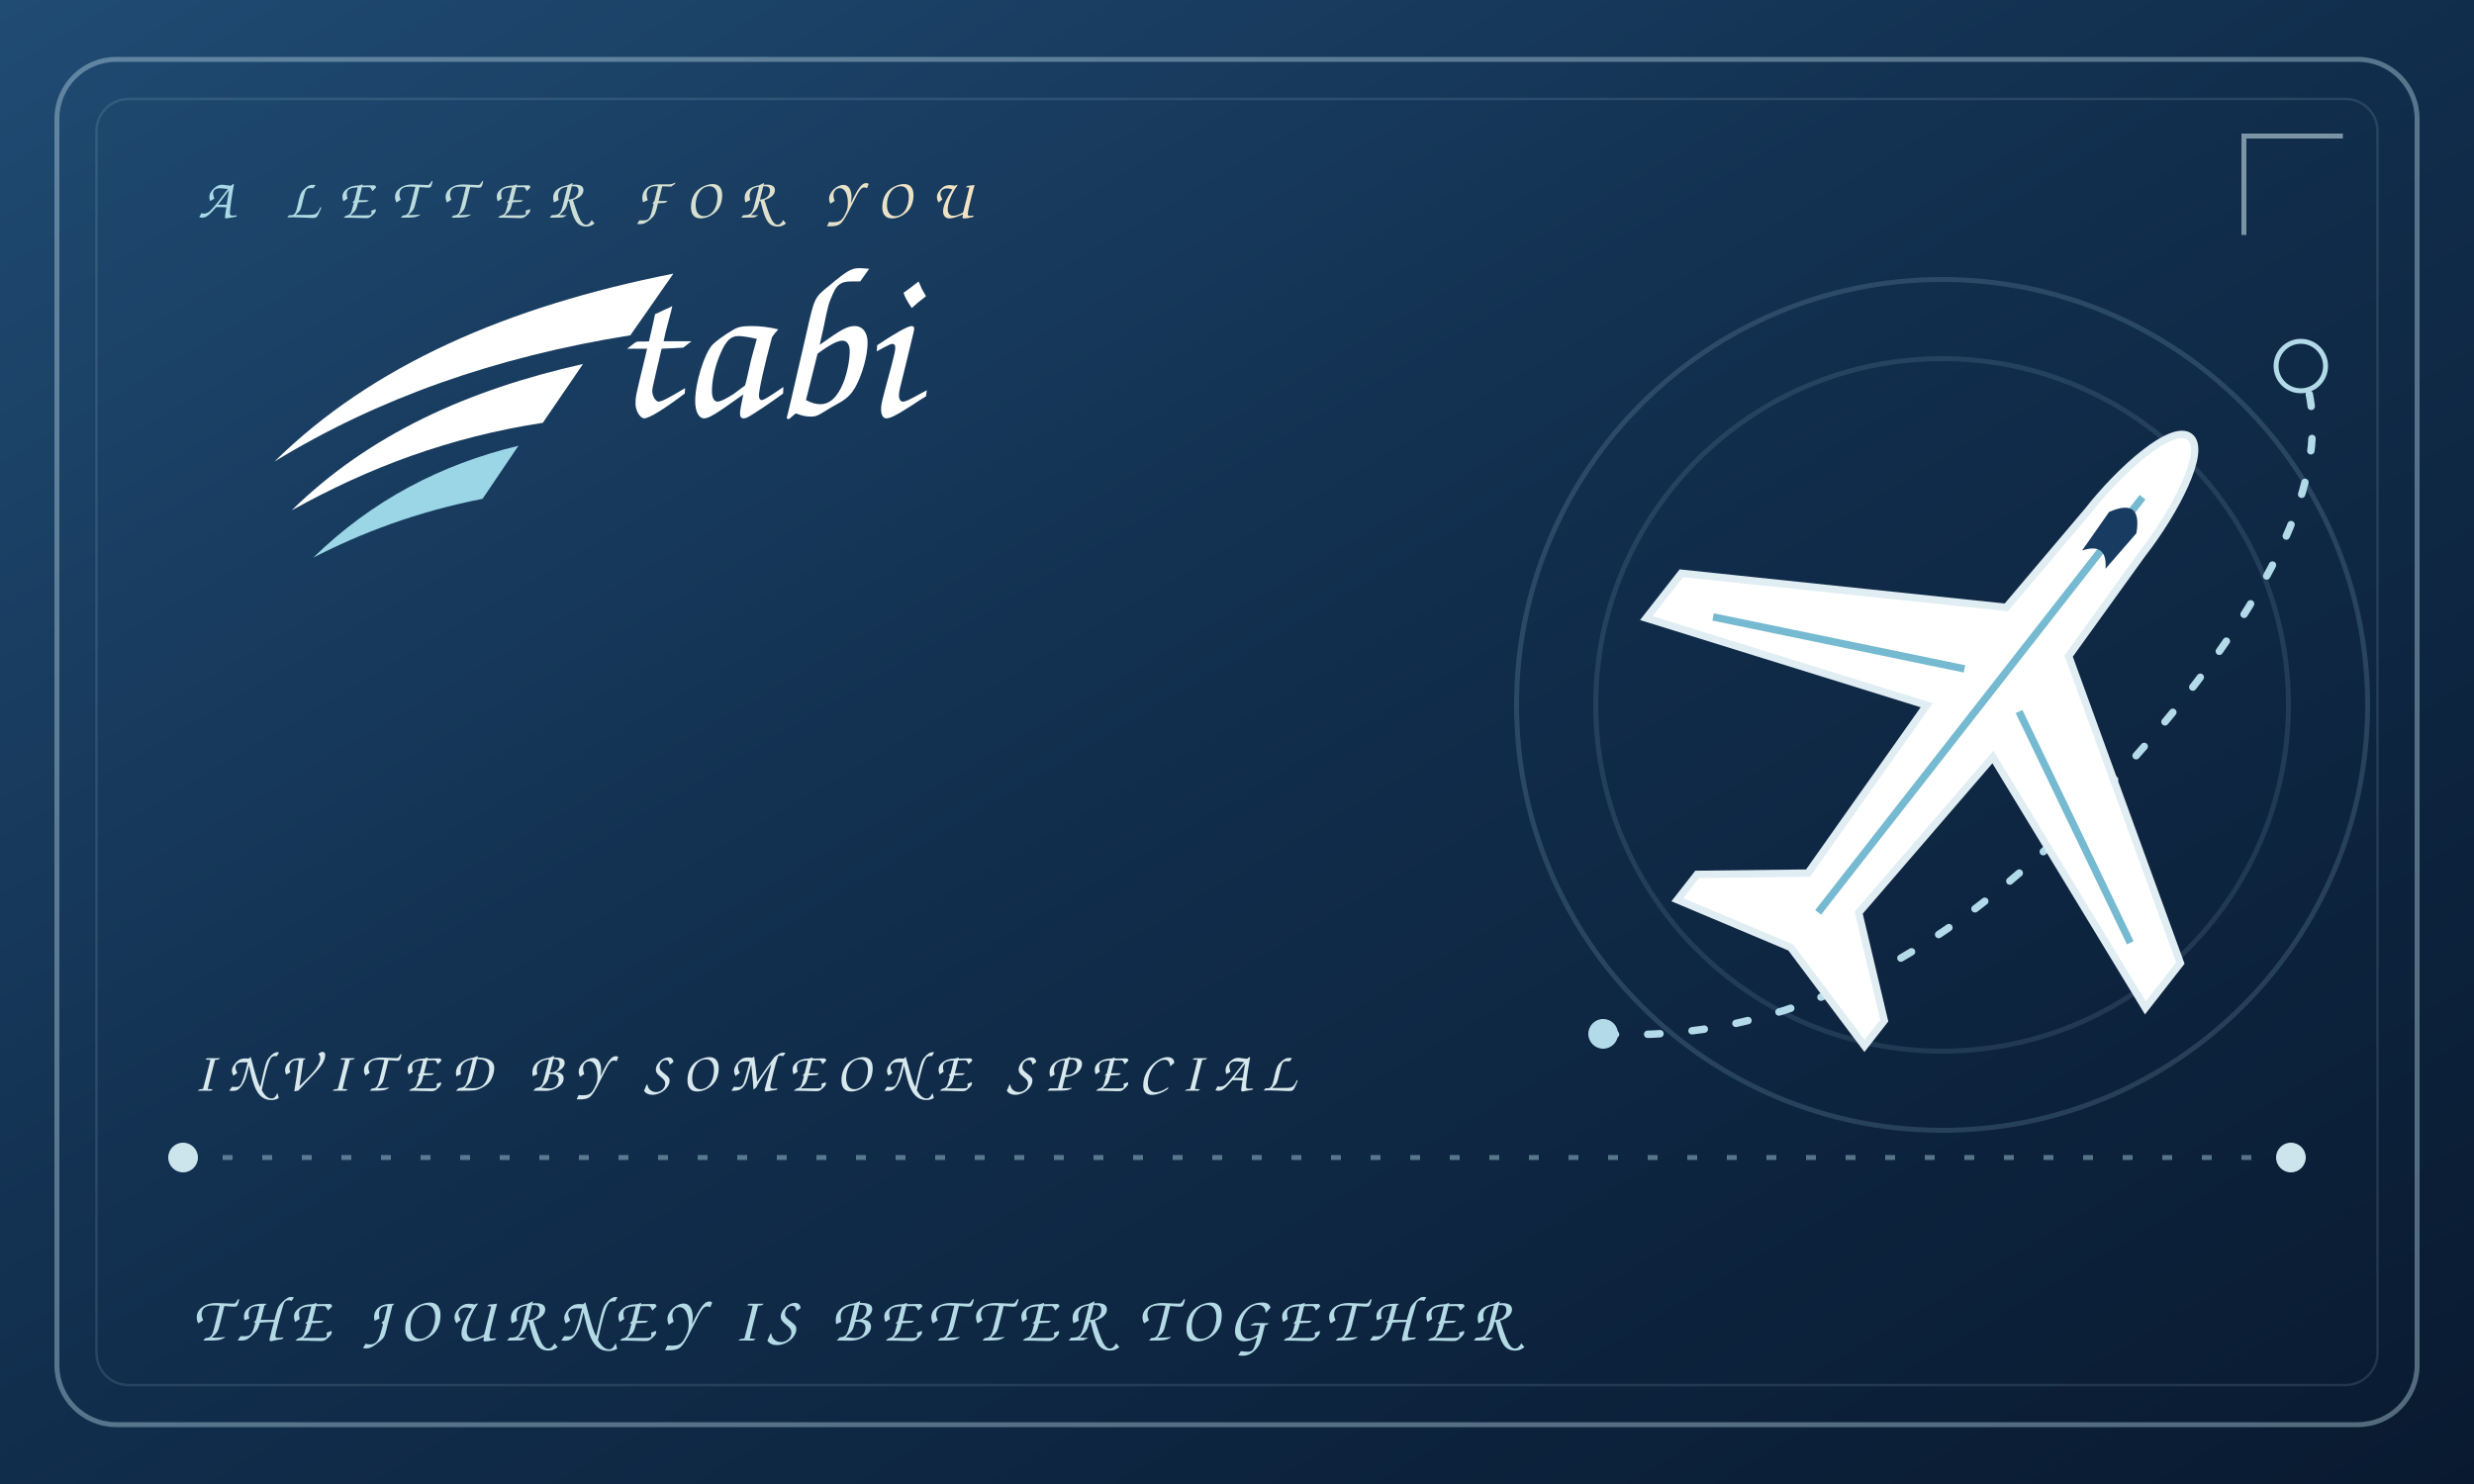
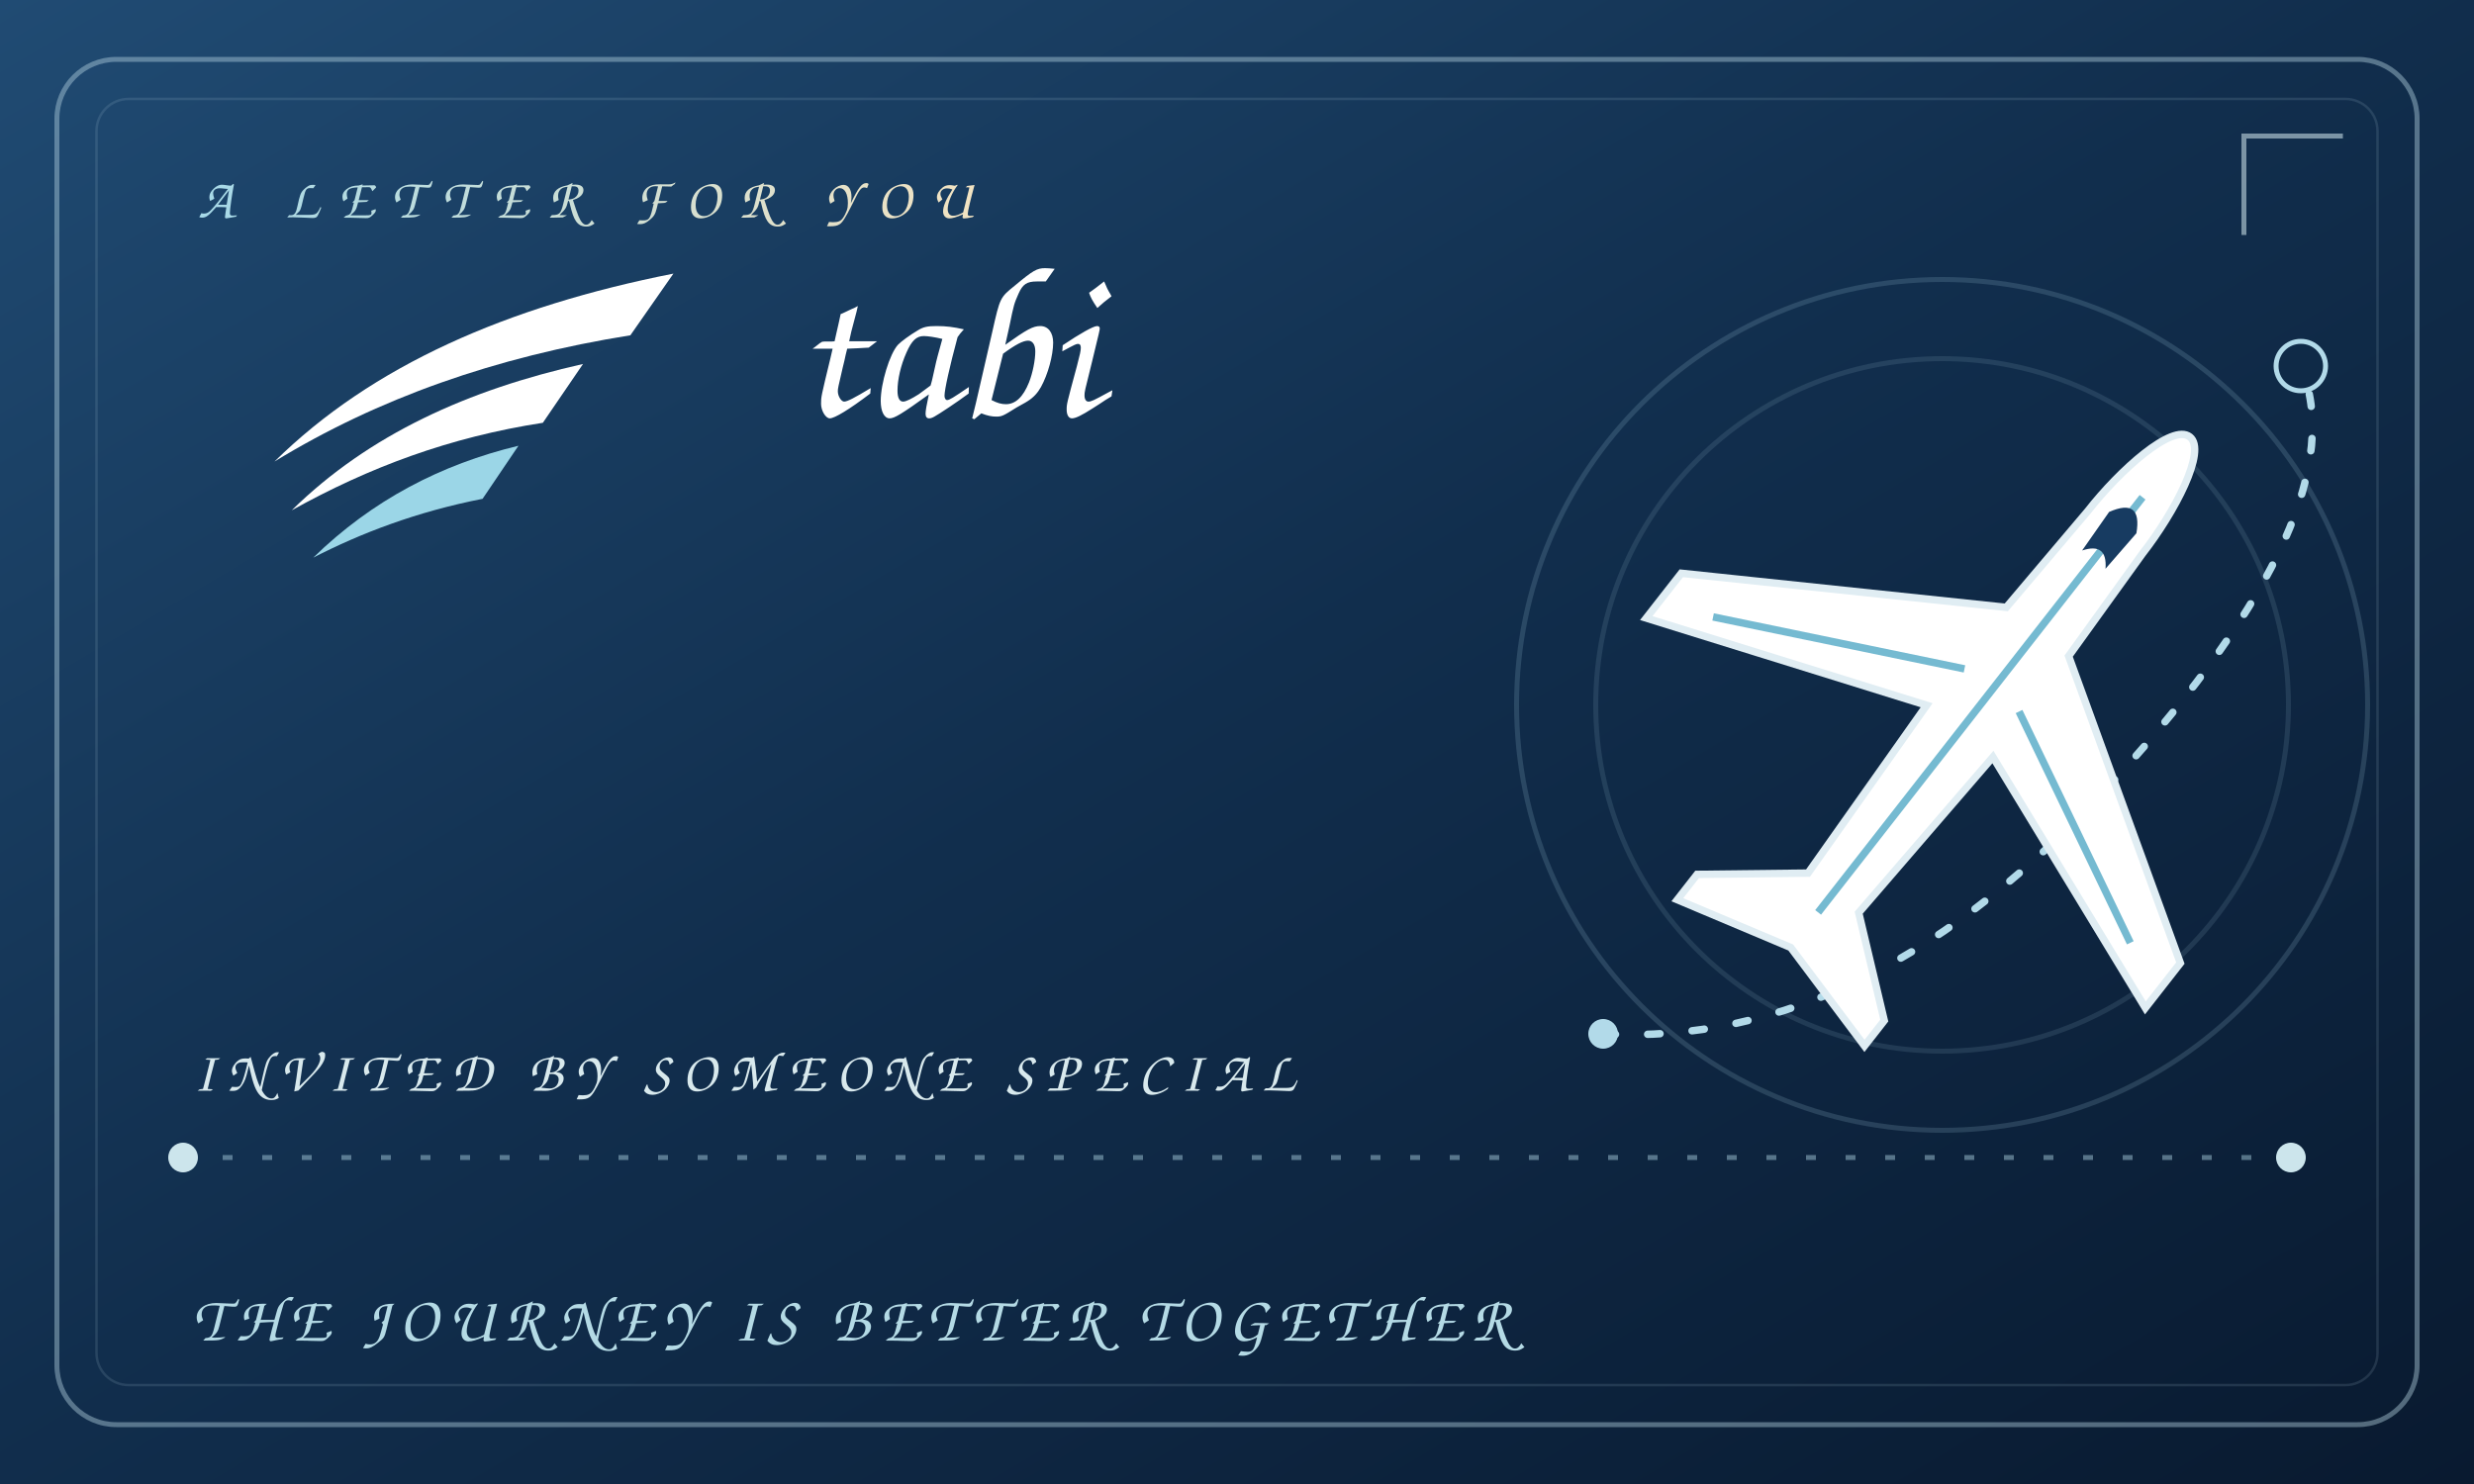
<svg xmlns="http://www.w3.org/2000/svg" viewBox="0 0 1000 600" role="img" aria-label="tabi 招待状">
  <defs>
    <linearGradient id="midnight" x1="0" y1="0" x2="1" y2="1">
      <stop stop-color="#204b73" />
      <stop offset=".48" stop-color="#112e4d" />
      <stop offset="1" stop-color="#091a30" />
    </linearGradient>
    <linearGradient id="glint" x1="0" y1="0" x2="1" y2="0">
      <stop stop-color="#a6d9e8" />
      <stop offset="1" stop-color="#f2e3c2" />
    </linearGradient>
  </defs>
  <rect width="1000" height="600" fill="url(#midnight)" />
  <rect x="23" y="24" width="954" height="552" rx="24" fill="none" stroke="#b7d4e3" stroke-opacity=".43" stroke-width="2" />
  <rect x="39" y="40" width="922" height="520" rx="13" fill="none" stroke="#b7d4e3" stroke-opacity=".14" />
  <g transform="translate(46 30) scale(.58)">
    <path d="M112 270C180 203 274 162 390 139L360 182C266 197 184 226 112 270Z" fill="#fff" />
    <path d="M124 304C178 251 247 220 327 202L299 243C234 253 178 274 124 304Z" fill="#fff" />
    <path d="M139 337C180 297 228 272 282 259L257 296C211 305 172 320 139 337Z" fill="#9bd6e7" />
  </g>
-   <text x="245" y="168" font-family="Caveat,cursive" font-style="italic" font-size="88" fill="#fff">tabi</text>
+   <text x="320" y="168" font-family="Caveat,cursive" font-style="italic" font-size="88" fill="#fff">tabi</text>
  <text x="78" y="542" font-family="Caveat,cursive" font-size="26" letter-spacing="4" fill="#b4dae5">THE JOURNEY IS BETTER TOGETHER</text>
  <path d="M74 468h852" fill="none" stroke="#b2d8e7" stroke-opacity=".45" stroke-width="2" stroke-dasharray="4 12" />
  <circle cx="74" cy="468" r="6" fill="#cce5ec" />
  <circle cx="926" cy="468" r="6" fill="#cce5ec" />
  <circle cx="785" cy="285" r="172" fill="none" stroke="#acd5e5" stroke-opacity=".17" stroke-width="2" />
  <circle cx="785" cy="285" r="140" fill="none" stroke="#acd5e5" stroke-opacity=".13" stroke-width="2" />
  <path d="M648 418Q756 424 855 315T930 148" fill="none" stroke="#b2dae9" stroke-width="3" stroke-dasharray="5 13" stroke-linecap="round" />
  <circle cx="648" cy="418" r="6" fill="#b2dae9" />
  <circle cx="930" cy="148" r="10" fill="none" stroke="#b2dae9" stroke-width="2" />
  <g transform="translate(802 283) rotate(38)">
    <path d="M0-135C9-135 14-107 14-86L16-35 128 35 128 58 17 16 13 99 48 127 48 140 0 127-48 140-48 127-13 99-17 16-128 58-128 35-16-35-14-86C-14-107-9-135 0-135Z" fill="#fff" stroke="#e0edf3" stroke-width="3" />
    <path d="M0-104v213M-107 41-14-5M107 41 14-5" fill="none" stroke="#75bad1" stroke-width="3" />
    <path d="M-7-91Q0-104 7-91l-1 19Q0-81-6-72Z" fill="#173b61" />
  </g>
  <text x="80" y="88" font-family="Caveat,cursive" font-size="23" fill="url(#glint)" letter-spacing="8">A LETTER FOR YOU</text>
  <text x="78" y="441" font-family="Caveat,cursive" font-size="23" fill="#d8e9ed" letter-spacing="5">INVITED BY SOMEONE SPECIAL</text>
  <path d="M947 55h-40v40" stroke="#d3e8ef" stroke-opacity=".55" stroke-width="2" fill="none" />
</svg>
